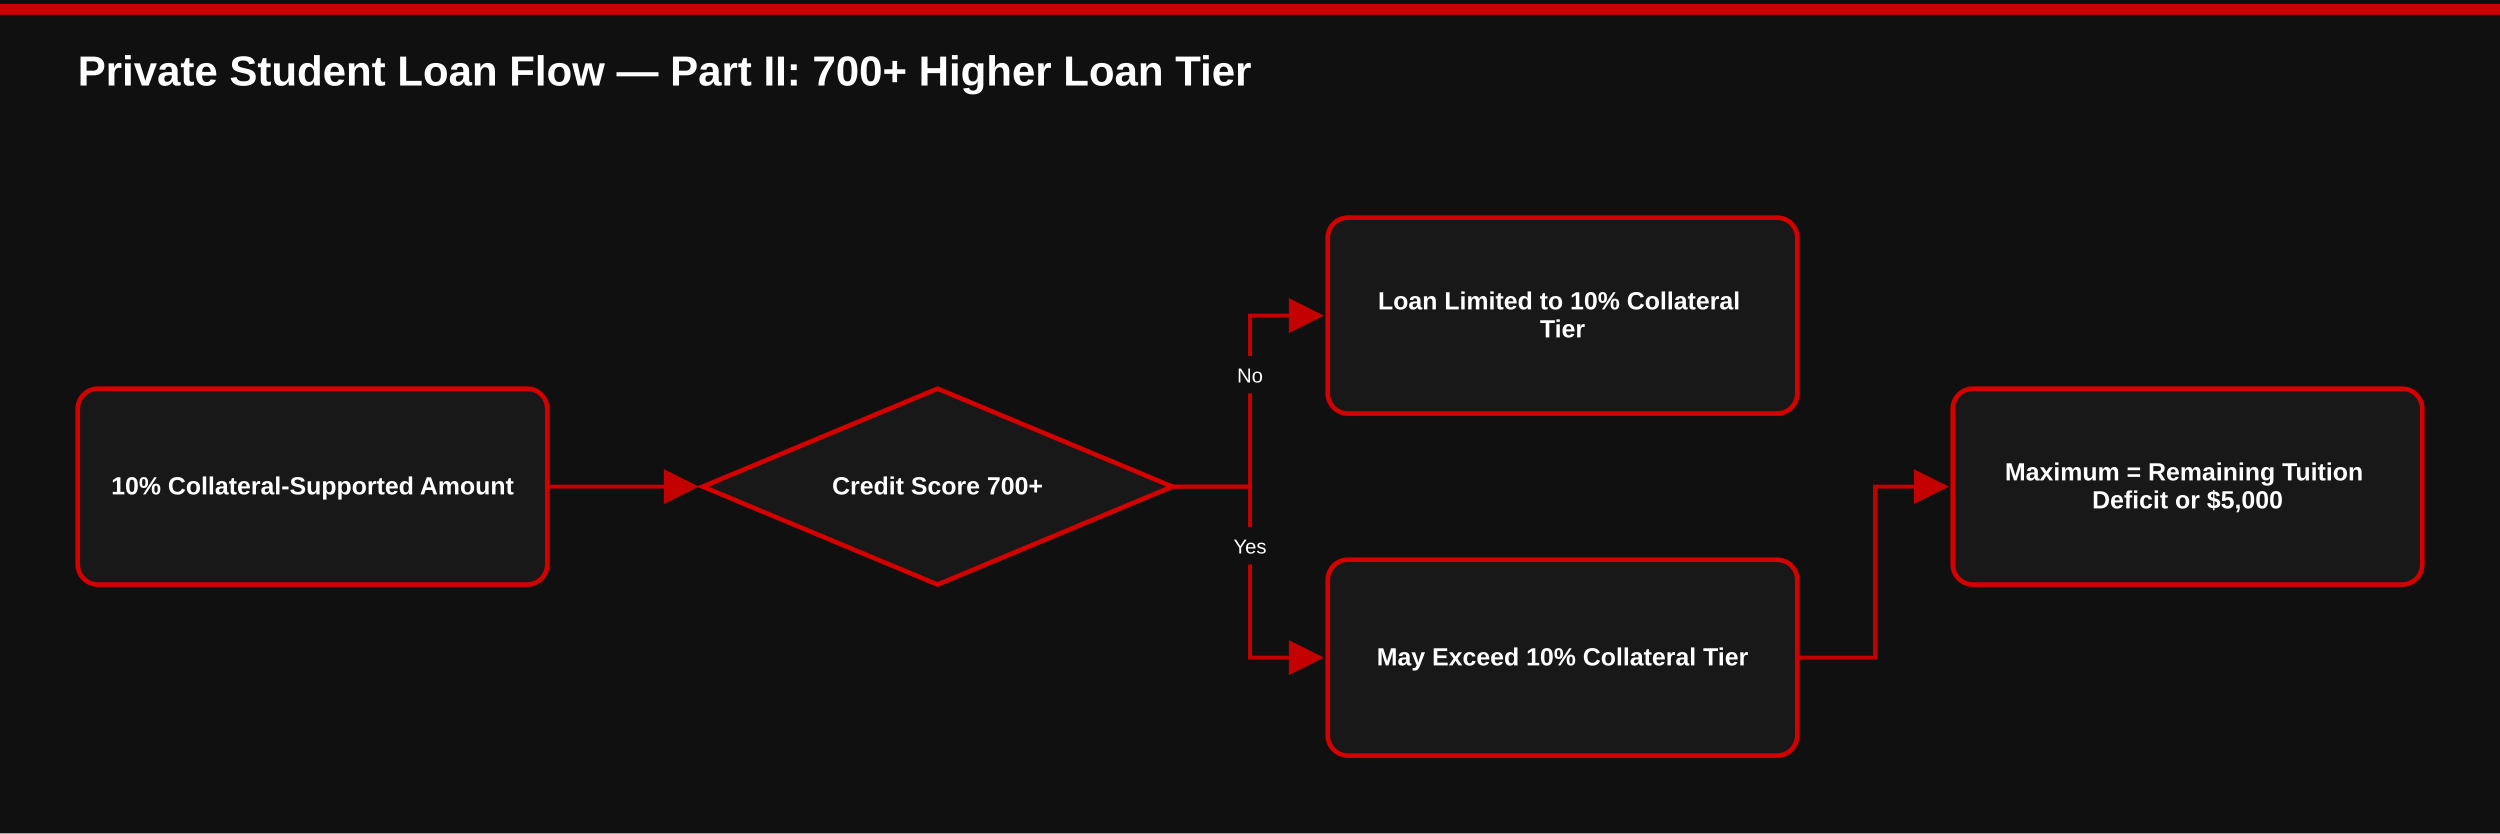
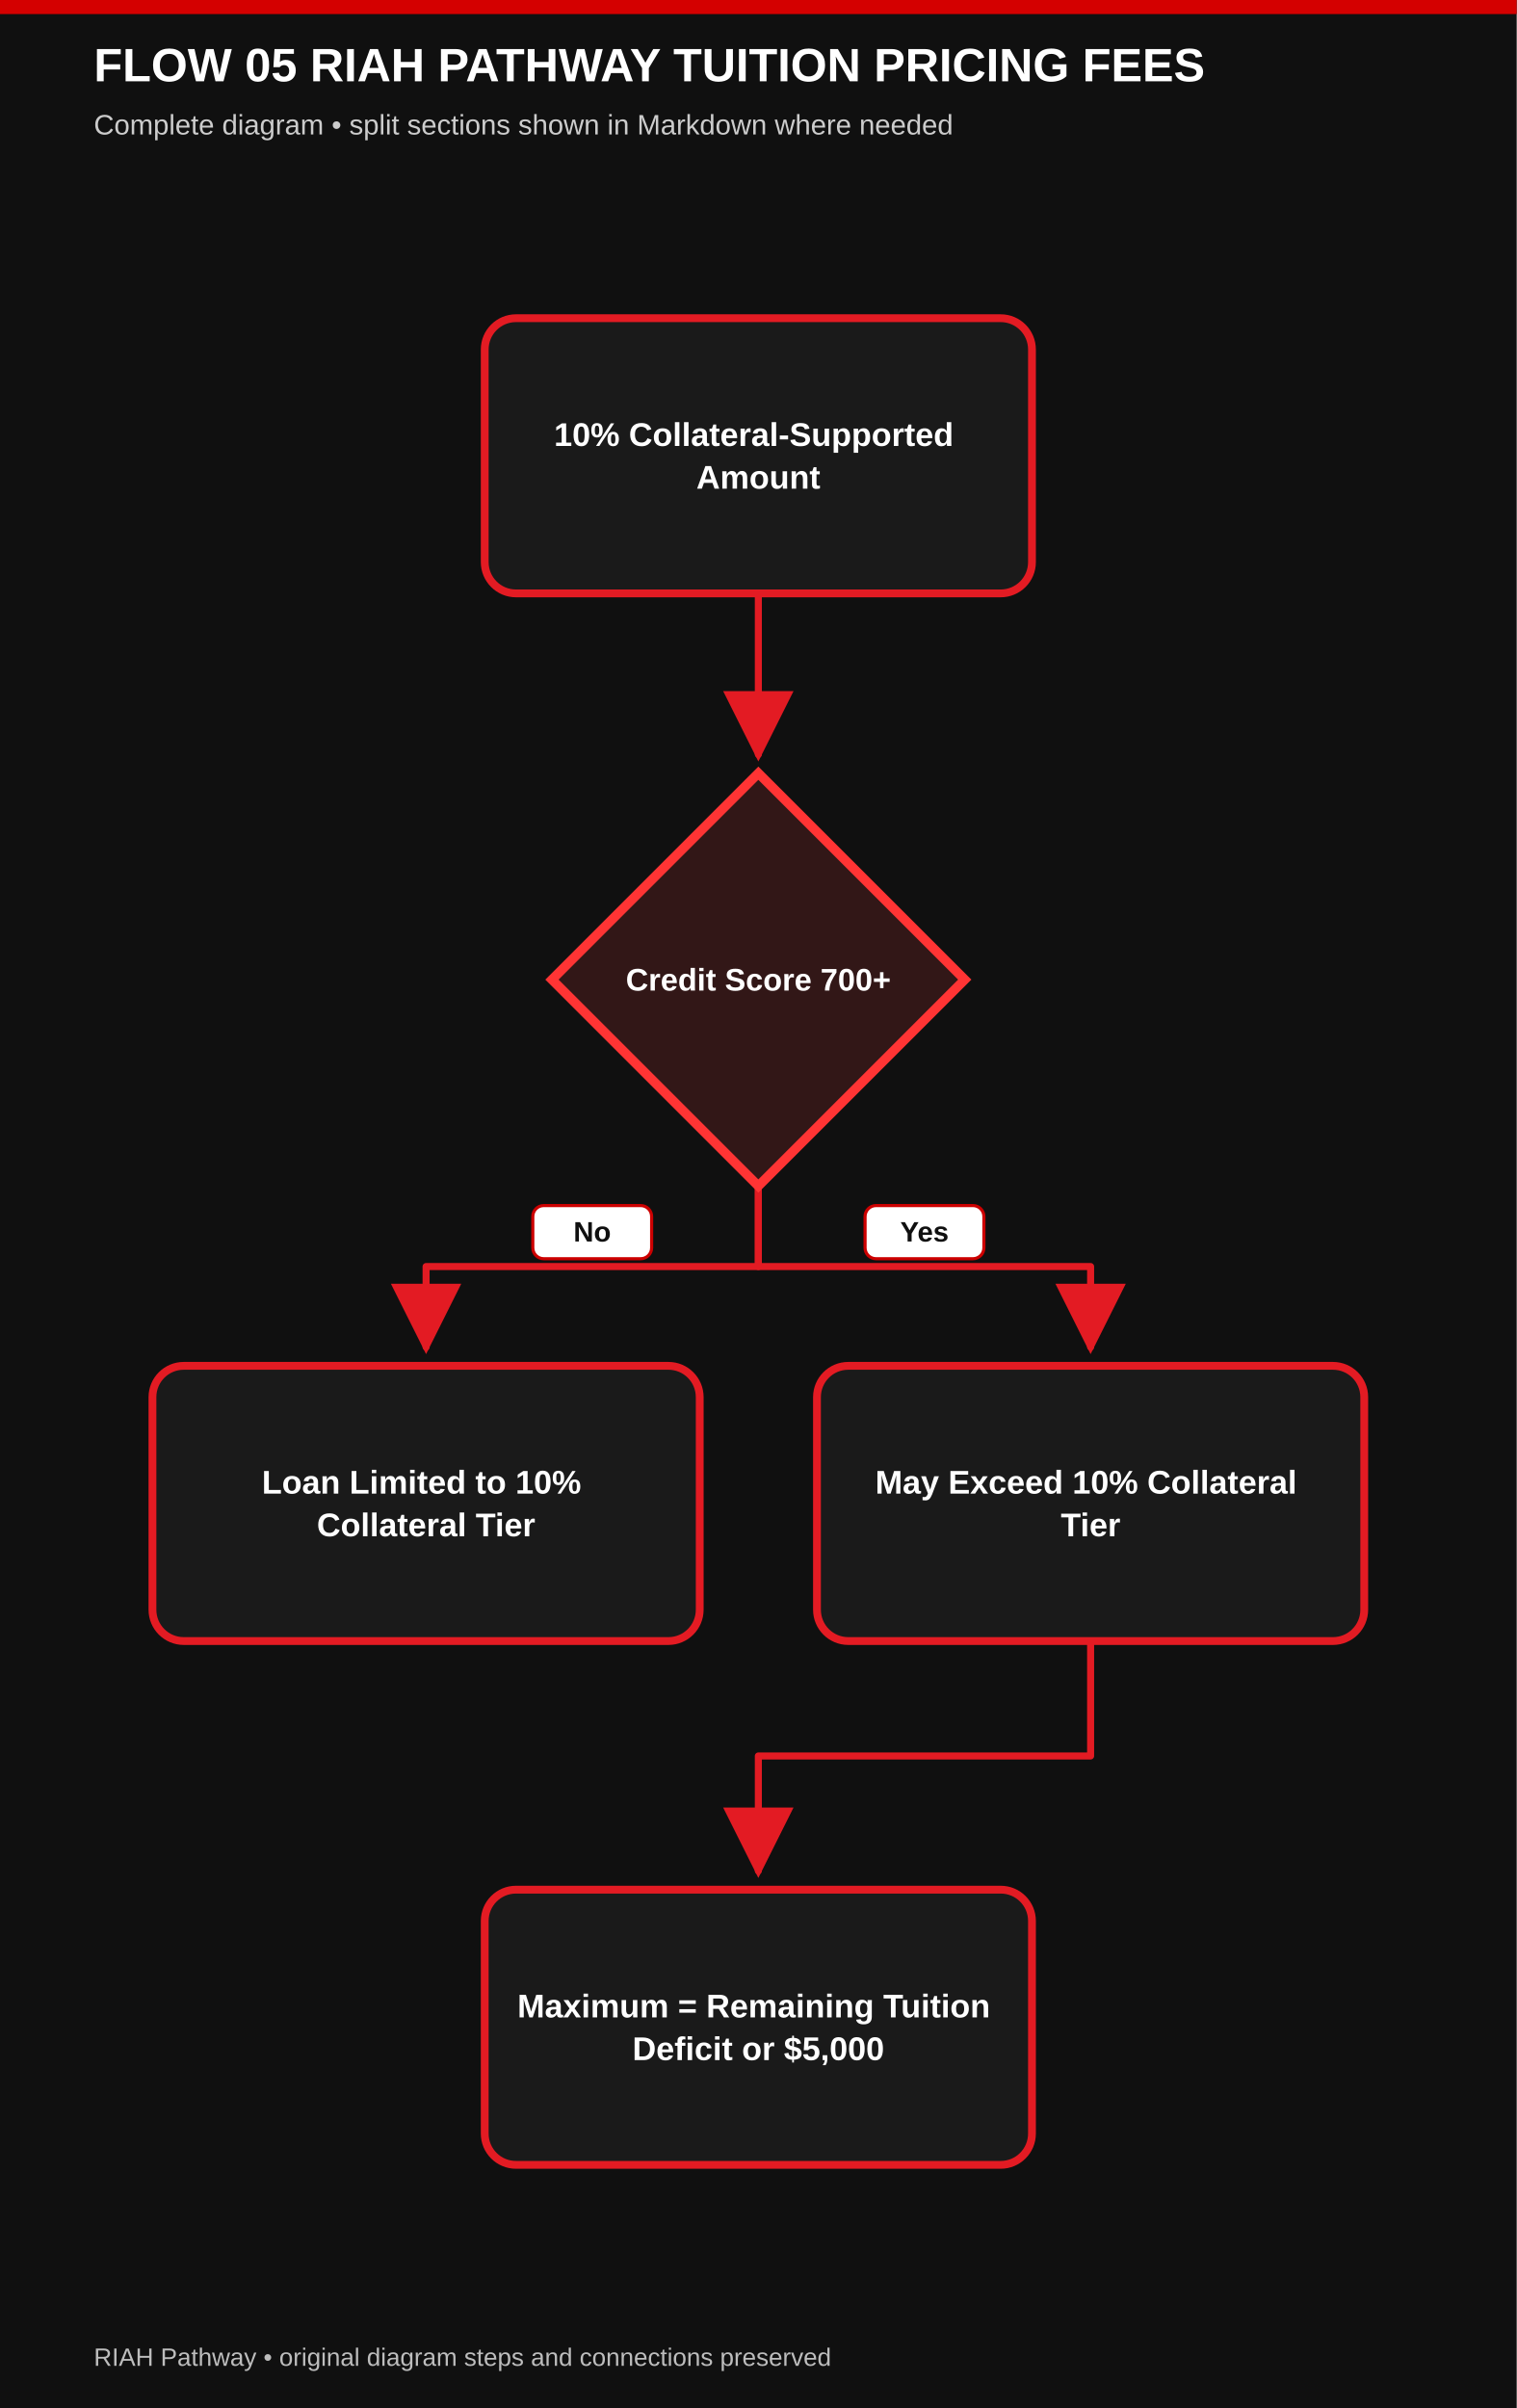
- <svg xmlns="http://www.w3.org/2000/svg" width="1608" height="536" viewBox="0 0 1608 536" role="img" aria-label="Private Student Loan Flow — Part II: 700+ Higher Loan Tier">
+ <svg xmlns="http://www.w3.org/2000/svg" width="970" height="1540" viewBox="0 0 970 1540" role="img" aria-label="FLOW 05 RIAH PATHWAY TUITION PRICING FEES">
  <defs>
-     <marker id="arrow" markerWidth="9" markerHeight="9" refX="8" refY="4.5" orient="auto">
-       <path d="M0,0 L9,4.5 L0,9 Z" fill="#CC0000" />
+     <marker id="arrow" markerWidth="10" markerHeight="10" refX="9" refY="5" orient="auto">
+       <path d="M0,0 L10,5 L0,10 Z" fill="#E31B23" />
    </marker>
  </defs>
-   <rect width="1608" height="536" fill="#101010" />
-   <path d="M0,6 H1608" stroke="#CC0000" stroke-width="7" />
-   <text x="50" y="55" fill="#FFFFFF" font-family="Arial,sans-serif" font-size="27" font-weight="700">Private Student Loan Flow — Part II: 700+ Higher Loan Tier</text>
-   <path d="M352,313 L402,313 L402,313 L447,313" fill="none" stroke="#CC0000" stroke-width="2.5" marker-end="url(#arrow)" opacity=".95" />
-   <path d="M754,313 L804,313 L804,203 L849,203" fill="none" stroke="#CC0000" stroke-width="2.5" marker-end="url(#arrow)" opacity=".95" />
-   <rect x="750" y="229" width="108" height="24" rx="5" fill="#101010" />
-   <text x="804" y="246" text-anchor="middle" font-size="13" fill="#FFFFFF" font-family="Arial,sans-serif">No</text>
-   <path d="M754,313 L804,313 L804,423 L849,423" fill="none" stroke="#CC0000" stroke-width="2.5" marker-end="url(#arrow)" opacity=".95" />
-   <rect x="750" y="339" width="108" height="24" rx="5" fill="#101010" />
-   <text x="804" y="356" text-anchor="middle" font-size="13" fill="#FFFFFF" font-family="Arial,sans-serif">Yes</text>
-   <path d="M1156,423 L1206,423 L1206,313 L1251,313" fill="none" stroke="#CC0000" stroke-width="2.5" marker-end="url(#arrow)" opacity=".95" />
-   <rect x="50" y="250" width="302" height="126" rx="13" fill="#181818" stroke="#D40000" stroke-width="3" />
-   <text x="201" y="318" font-family="Arial,sans-serif" fill="#FFFFFF" text-anchor="middle" font-size="16" font-weight="600">
-     <tspan x="201" dy="0">10% Collateral-Supported Amount</tspan>
+   <rect width="970" height="1540" fill="#101010" />
+   <rect width="970" height="9" fill="#D40000" />
+   <text x="60" y="52" fill="#FFFFFF" font-family="Arial,DejaVu Sans,sans-serif" font-size="30" font-weight="700">FLOW 05 RIAH PATHWAY TUITION PRICING FEES</text>
+   <text x="60" y="86" fill="#CCCCCC" font-family="Arial,DejaVu Sans,sans-serif" font-size="18">Complete diagram • split sections shown in Markdown where needed</text>
+   <path d="M485,379.5 L485,431 L485,431 L485,482.5" stroke="#E31B23" stroke-width="4.5" fill="none" stroke-linecap="round" stroke-linejoin="round" marker-end="url(#arrow)" />
+   <path d="M485,758.5 L485,810 L272.5,810 L272.5,861.5" stroke="#E31B23" stroke-width="4.5" fill="none" stroke-linecap="round" stroke-linejoin="round" marker-end="url(#arrow)" />
+   <rect x="340.75" y="771" width="76" height="34" rx="7" fill="#FFFFFF" stroke="#CC0000" stroke-width="2" />
+   <text x="378.75" y="794" font-size="18" font-weight="700" text-anchor="middle" fill="#101010" font-family="Arial,sans-serif">No</text>
+   <path d="M485,758.5 L485,810 L697.5,810 L697.5,861.5" stroke="#E31B23" stroke-width="4.5" fill="none" stroke-linecap="round" stroke-linejoin="round" marker-end="url(#arrow)" />
+   <rect x="553.25" y="771" width="76" height="34" rx="7" fill="#FFFFFF" stroke="#CC0000" stroke-width="2" />
+   <text x="591.25" y="794" font-size="18" font-weight="700" text-anchor="middle" fill="#101010" font-family="Arial,sans-serif">Yes</text>
+   <path d="M697.5,1049.5 L697.5,1123 L485,1123 L485,1196.5" stroke="#E31B23" stroke-width="4.5" fill="none" stroke-linecap="round" stroke-linejoin="round" marker-end="url(#arrow)" />
+   <rect x="310" y="203.5" width="350" height="176" rx="20" fill="#1A1A1A" stroke="#E31B23" stroke-width="5" />
+   <text x="485" y="285.2" font-family="Arial,DejaVu Sans,sans-serif" fill="#FFFFFF" font-size="21" font-weight="700" text-anchor="middle">
+     <tspan x="485" dy="0">10% Collateral-Supported</tspan>
+     <tspan x="485" dy="27.3">Amount</tspan>
  </text>
-   <polygon points="603,250 754,313 603,376 452,313" fill="#181818" stroke="#D40000" stroke-width="3" />
-   <text x="603" y="318" font-family="Arial,sans-serif" fill="#FFFFFF" text-anchor="middle" font-size="16" font-weight="600">
-     <tspan x="603" dy="0">Credit Score 700+</tspan>
+   <polygon points="485,494.5 617,626.5 485,758.5 353,626.5" fill="#321717" stroke="#FF3434" stroke-width="6" />
+   <text x="485" y="633.5" font-family="Arial,DejaVu Sans,sans-serif" fill="#FFFFFF" font-size="20" font-weight="700" text-anchor="middle">
+     <tspan x="485" dy="0">Credit Score 700+</tspan>
  </text>
-   <rect x="854" y="140" width="302" height="126" rx="13" fill="#181818" stroke="#D40000" stroke-width="3" />
-   <text x="1005" y="199" font-family="Arial,sans-serif" fill="#FFFFFF" text-anchor="middle" font-size="16" font-weight="600">
-     <tspan x="1005" dy="0">Loan Limited to 10% Collateral</tspan>
-     <tspan x="1005" dy="18">Tier</tspan>
+   <rect x="97.5" y="873.5" width="350" height="176" rx="20" fill="#1A1A1A" stroke="#E31B23" stroke-width="5" />
+   <text x="272.5" y="955.2" font-family="Arial,DejaVu Sans,sans-serif" fill="#FFFFFF" font-size="21" font-weight="700" text-anchor="middle">
+     <tspan x="272.5" dy="0">Loan Limited to 10%</tspan>
+     <tspan x="272.5" dy="27.3">Collateral Tier</tspan>
  </text>
-   <rect x="854" y="360" width="302" height="126" rx="13" fill="#181818" stroke="#D40000" stroke-width="3" />
-   <text x="1005" y="428" font-family="Arial,sans-serif" fill="#FFFFFF" text-anchor="middle" font-size="16" font-weight="600">
-     <tspan x="1005" dy="0">May Exceed 10% Collateral Tier</tspan>
+   <rect x="522.5" y="873.5" width="350" height="176" rx="20" fill="#1A1A1A" stroke="#E31B23" stroke-width="5" />
+   <text x="697.5" y="955.2" font-family="Arial,DejaVu Sans,sans-serif" fill="#FFFFFF" font-size="21" font-weight="700" text-anchor="middle">
+     <tspan x="697.5" dy="0">May Exceed 10% Collateral</tspan>
+     <tspan x="697.5" dy="27.3">Tier</tspan>
  </text>
-   <rect x="1256" y="250" width="302" height="126" rx="13" fill="#181818" stroke="#D40000" stroke-width="3" />
-   <text x="1407" y="309" font-family="Arial,sans-serif" fill="#FFFFFF" text-anchor="middle" font-size="16" font-weight="600">
-     <tspan x="1407" dy="0">Maximum = Remaining Tuition</tspan>
-     <tspan x="1407" dy="18">Deficit or $5,000</tspan>
+   <rect x="310" y="1208.5" width="350" height="176" rx="20" fill="#1A1A1A" stroke="#E31B23" stroke-width="5" />
+   <text x="485" y="1290.2" font-family="Arial,DejaVu Sans,sans-serif" fill="#FFFFFF" font-size="21" font-weight="700" text-anchor="middle">
+     <tspan x="485" dy="0">Maximum = Remaining Tuition</tspan>
+     <tspan x="485" dy="27.3">Deficit or $5,000</tspan>
  </text>
+   <text x="60" y="1513" fill="#BDBDBD" font-family="Arial,DejaVu Sans,sans-serif" font-size="16">RIAH Pathway • original diagram steps and connections preserved</text>
</svg>
